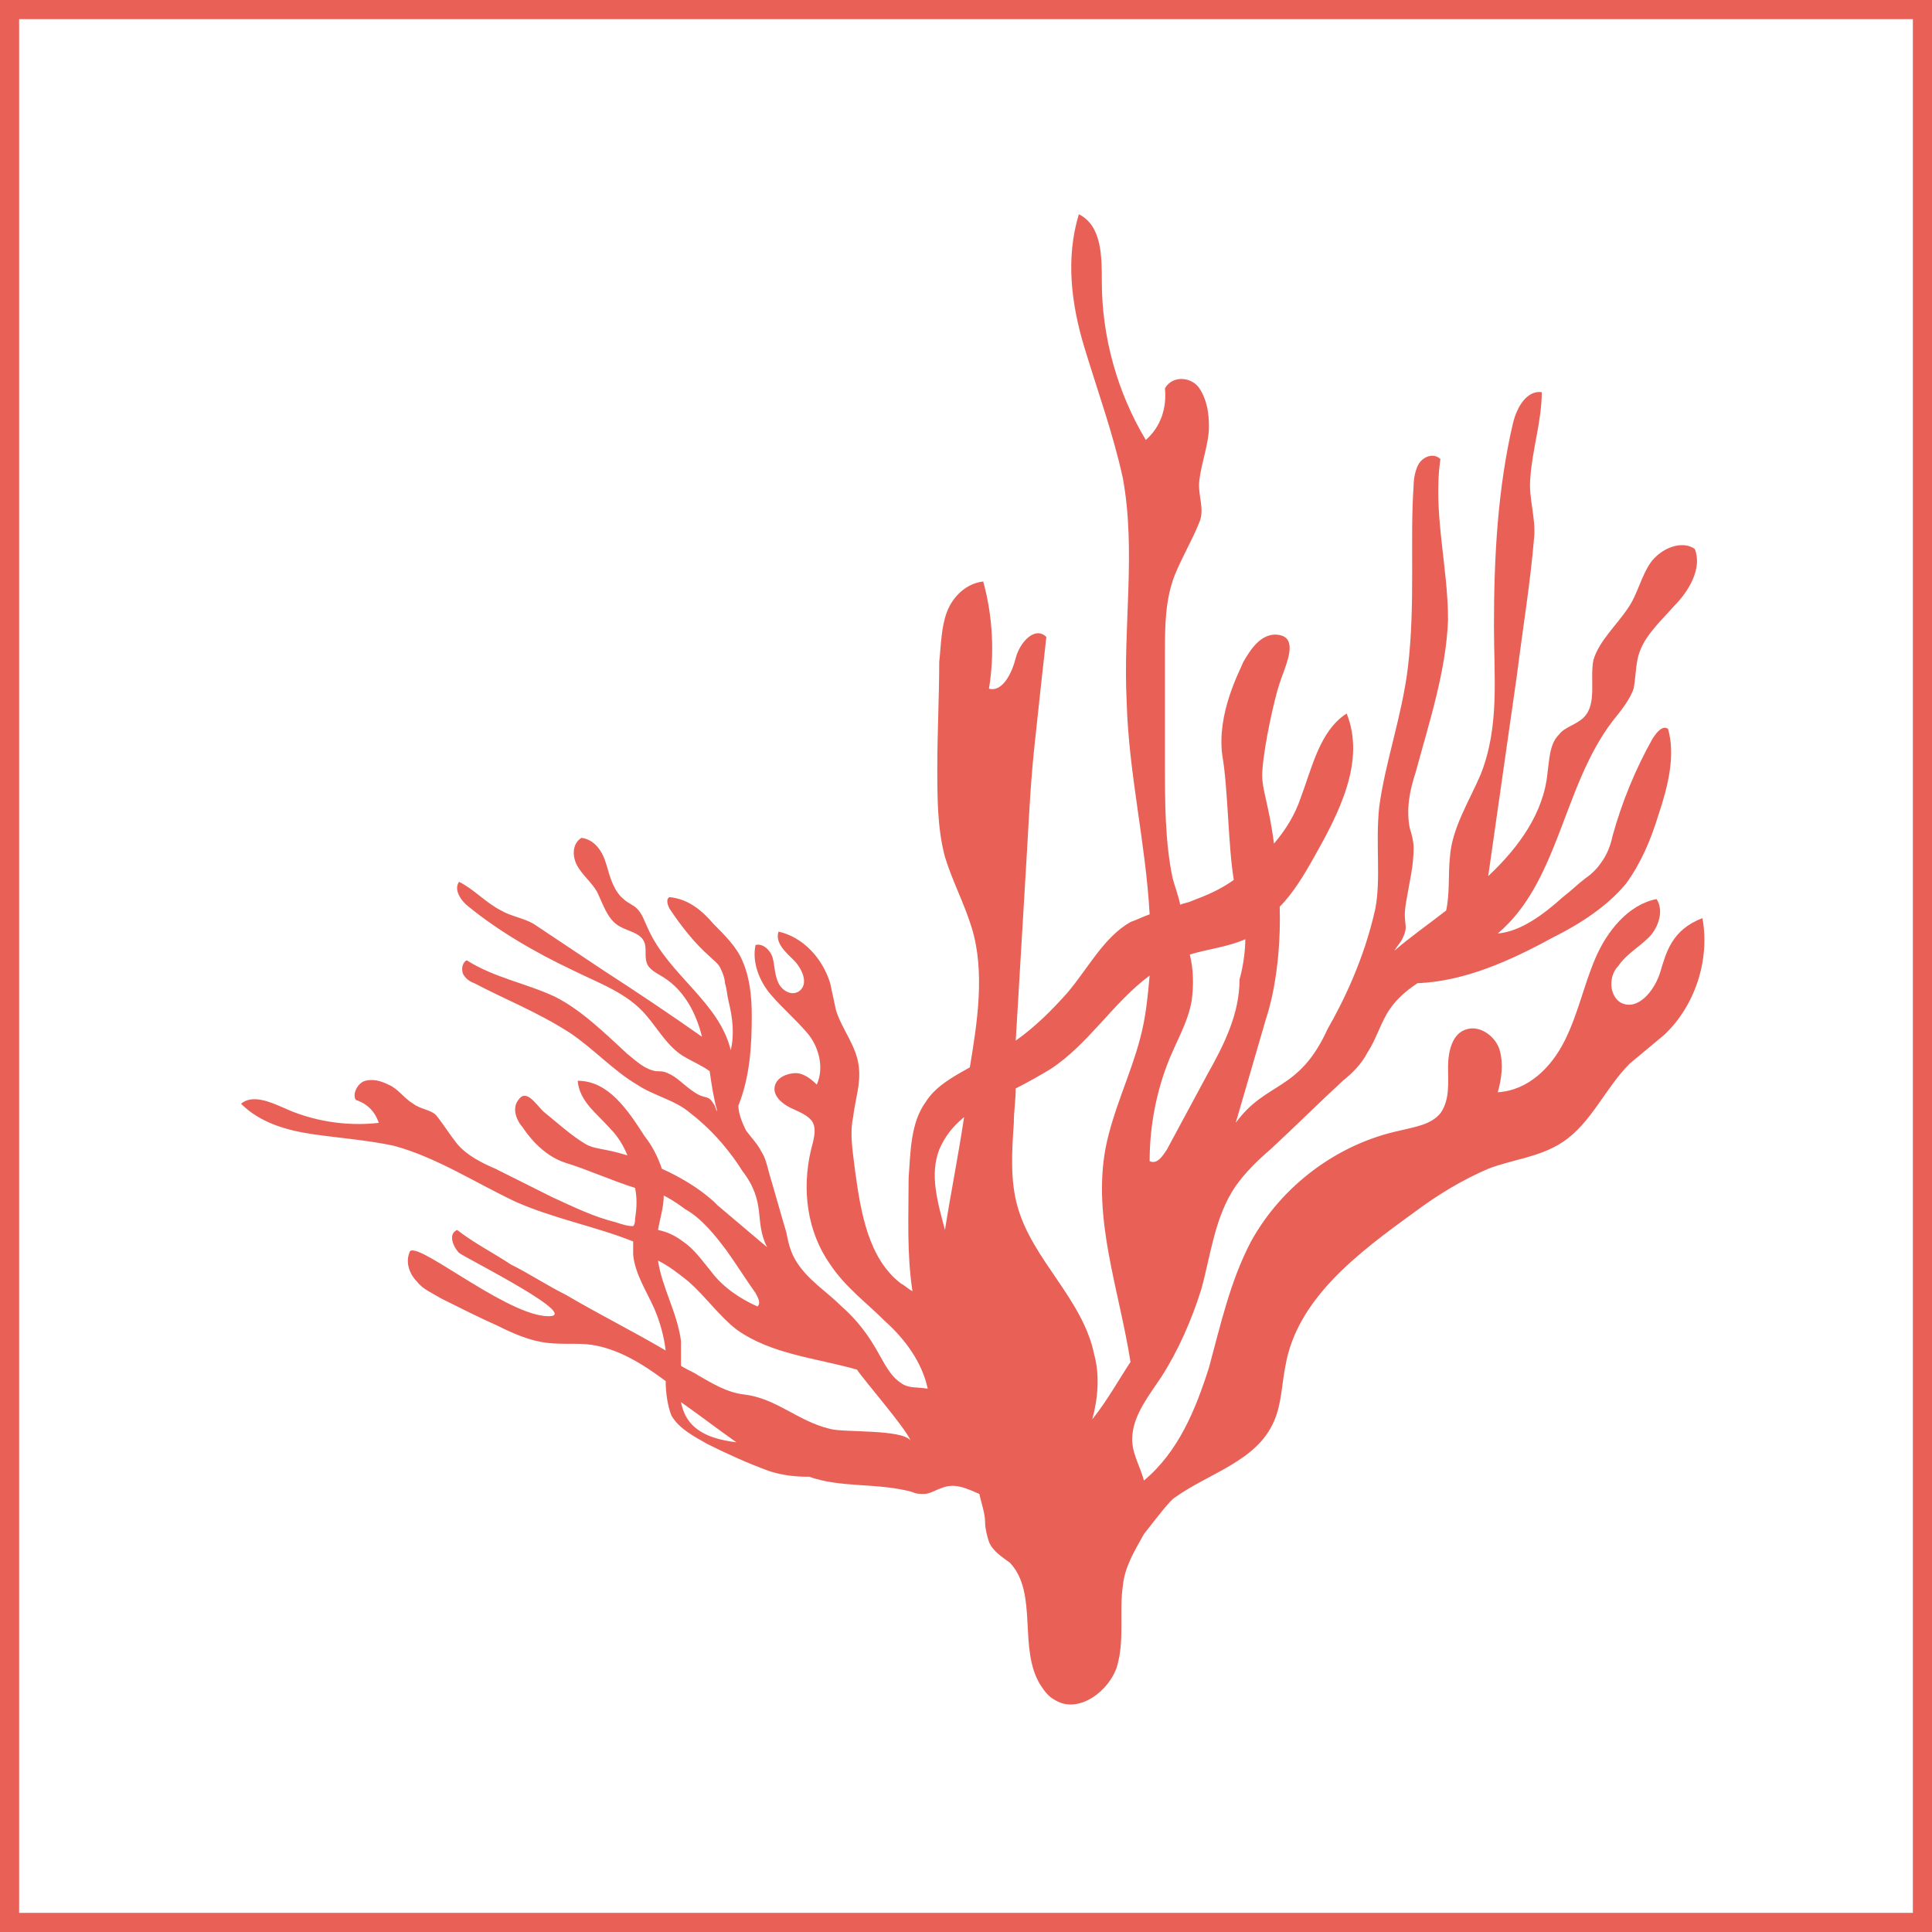
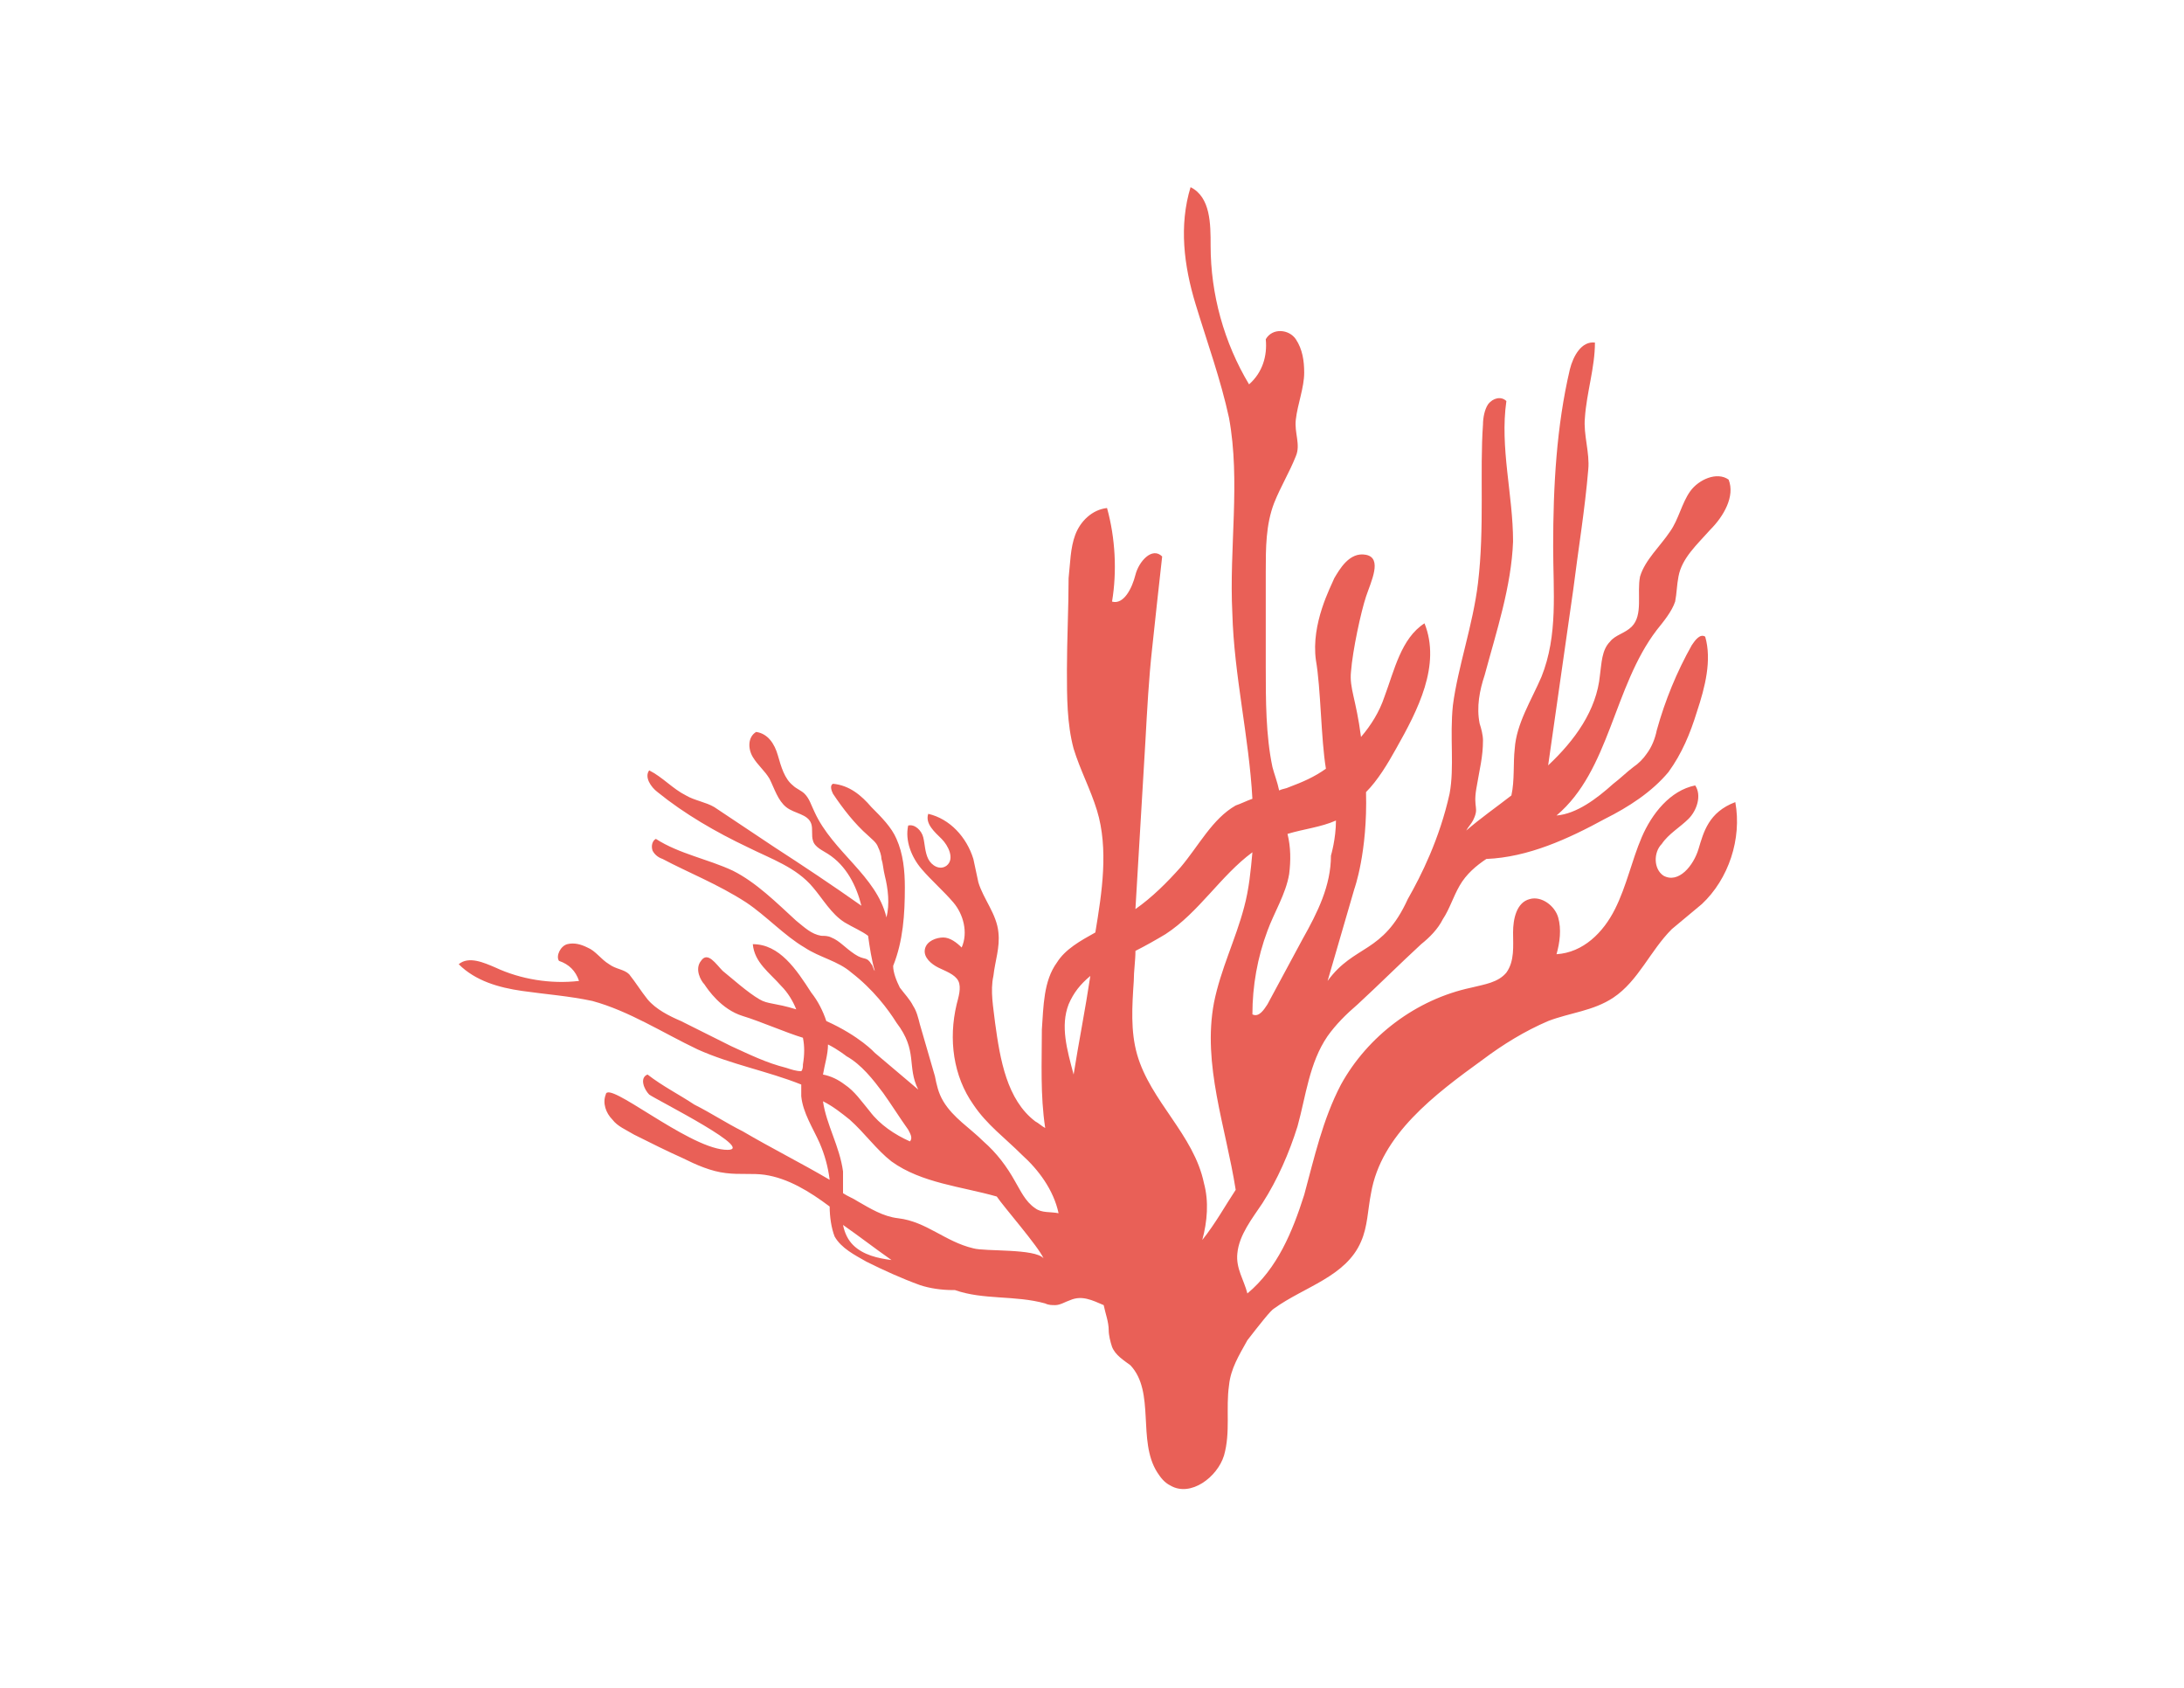
- <svg xmlns="http://www.w3.org/2000/svg" version="1.1" id="Layer_1" x="0px" y="0px" viewBox="0 0 101 101" enable-background="new 0 0 101 101" xml:space="preserve">
-   <path fill="#E96057" d="M86.8,50.8c-0.3,1-1.2,2.1-2.1,1.6c-0.6-0.4-0.6-1.4-0.1-1.9c0.4-0.6,1.1-1,1.6-1.5c0.5-0.5,0.8-1.4,0.4-2  c-1.5,0.3-2.6,1.7-3.2,3.1c-0.6,1.4-0.9,2.9-1.6,4.3c-0.7,1.4-1.9,2.6-3.5,2.7c0.2-0.7,0.3-1.5,0.1-2.2c-0.2-0.7-1-1.3-1.7-1.1  c-0.8,0.2-1,1.2-1,2c0,0.8,0.1,1.7-0.4,2.4c-0.5,0.6-1.3,0.7-2.1,0.9c-3.3,0.7-6.2,2.9-7.8,5.8c-1.1,2.1-1.6,4.4-2.2,6.6  c-0.7,2.2-1.6,4.4-3.4,5.9c-0.2-0.8-0.7-1.5-0.6-2.4c0.1-1.1,0.9-2.1,1.5-3c0.9-1.4,1.6-3,2.1-4.6c0.5-1.8,0.7-3.8,1.8-5.4  c0.5-0.7,1.1-1.3,1.8-1.9c1.3-1.2,2.5-2.4,3.8-3.6c0.5-0.4,1-0.9,1.3-1.5c0.4-0.6,0.6-1.3,1-2c0.4-0.7,1-1.2,1.6-1.6  c2.5-0.1,4.9-1.2,7.1-2.4c1.4-0.7,2.8-1.6,3.8-2.8c0.8-1.1,1.3-2.3,1.7-3.6c0.5-1.5,0.9-3.1,0.5-4.5c-0.3-0.2-0.6,0.2-0.8,0.5  c-0.9,1.6-1.6,3.3-2.1,5.1c-0.1,0.5-0.3,1-0.6,1.4c-0.2,0.3-0.5,0.6-0.8,0.8c-0.4,0.3-0.8,0.7-1.2,1c-1,0.9-2.2,1.8-3.4,1.9  c3.2-2.7,3.4-7.7,6-11.1c0.4-0.5,0.9-1.1,1.1-1.7c0.1-0.5,0.1-1,0.2-1.5c0.2-1.1,1.1-1.9,1.9-2.8c0.8-0.8,1.5-2,1.1-3  c-0.7-0.5-1.8,0-2.3,0.7c-0.5,0.7-0.7,1.7-1.2,2.4c-0.6,0.9-1.5,1.7-1.8,2.7c-0.2,1,0.2,2.3-0.5,3c-0.4,0.4-1,0.5-1.3,0.9  c-0.5,0.5-0.5,1.3-0.6,2c-0.2,2.1-1.5,3.9-3.1,5.4c0.5-3.5,1-7,1.5-10.5c0.3-2.4,0.7-4.8,0.9-7.2c0.1-1-0.3-2.1-0.2-3.1  c0.1-1.5,0.6-3,0.6-4.5c-0.8-0.1-1.3,0.8-1.5,1.6c-0.8,3.4-1,7-1,10.6c0,2.7,0.3,5.3-0.7,7.8c-0.6,1.4-1.5,2.8-1.6,4.3  c-0.1,0.9,0,1.9-0.2,2.8c-0.9,0.7-1.9,1.4-2.7,2.1c0.1-0.2,0.3-0.4,0.4-0.6c0.4-0.8,0-0.7,0.2-1.9c0.2-1.2,0.4-1.9,0.4-2.9  c0-0.3-0.1-0.7-0.2-1c-0.2-1,0-2,0.3-2.9c0.7-2.6,1.6-5.3,1.7-8c0-2.8-0.8-5.6-0.4-8.4c-0.3-0.3-0.8-0.2-1.1,0.2  c-0.2,0.3-0.3,0.8-0.3,1.2c-0.2,2.8,0.1,6.2-0.3,9.5c-0.3,2.5-1.2,5-1.5,7.3c-0.2,1.9,0.1,3.7-0.2,5.3c-0.6,2.7-1.7,4.9-2.5,6.3  c-1.5,3.3-3.2,2.7-4.8,4.9l1.6-5.5c0,0,0.8-2.2,0.7-5.8c0.7-0.7,1.3-1.7,1.8-2.6c1.3-2.3,2.7-5,1.7-7.5c-1.4,0.9-1.8,2.8-2.4,4.4  c-0.3,0.9-0.8,1.7-1.4,2.4c-0.3-2.3-0.7-2.9-0.6-3.9c0.1-1.3,0.6-3.6,0.9-4.5s1-2.3,0-2.5c-1-0.2-1.6,0.9-1.9,1.4  c-0.2,0.5-1.4,2.7-1.1,4.9c0.3,1.7,0.3,4.7,0.6,6.5c-0.7,0.5-1.4,0.8-2.2,1.1c-0.2,0.1-0.4,0.1-0.6,0.2c-0.1-0.5-0.3-1-0.4-1.4  c-0.4-1.9-0.4-4-0.4-6c0-1.9,0-3.8,0-5.7c0-1.4,0-2.8,0.5-4.1c0.4-1,0.9-1.8,1.3-2.8c0.3-0.7-0.1-1.4,0-2.2c0.1-0.9,0.5-1.9,0.5-2.8  c0-0.7-0.1-1.4-0.5-2s-1.4-0.7-1.8,0c0.1,1-0.2,2-1,2.7c-1.5-2.5-2.3-5.4-2.3-8.3c0-1.3,0-2.9-1.2-3.5c-0.7,2.3-0.4,4.7,0.3,7  s1.5,4.5,2,6.8c0.7,3.8,0,7.8,0.2,11.7c0.1,3.7,1,7.4,1.2,11.1c-0.3,0.1-0.7,0.3-1,0.4c-1.4,0.8-2.2,2.4-3.3,3.7  c-0.8,0.9-1.7,1.8-2.7,2.5c0.2-3.4,0.4-6.7,0.6-10.1c0.1-1.8,0.2-3.7,0.4-5.5c0.2-1.9,0.4-3.7,0.6-5.5c-0.6-0.6-1.4,0.3-1.6,1.1  s-0.7,1.8-1.4,1.6c0.3-1.8,0.2-3.8-0.3-5.6c-0.9,0.1-1.6,0.8-1.9,1.6c-0.3,0.8-0.3,1.7-0.4,2.6c0,1.8-0.1,3.7-0.1,5.5  c0,1.6,0,3.2,0.4,4.7c0.4,1.3,1,2.4,1.4,3.7c0.7,2.3,0.3,4.9-0.1,7.3c-0.9,0.5-1.8,1-2.3,1.8c-0.8,1.1-0.8,2.6-0.9,4  c0,2-0.1,3.9,0.2,5.9c-0.2-0.1-0.4-0.3-0.6-0.4c-1.7-1.3-2.1-3.7-2.4-5.9c-0.1-0.9-0.3-1.9-0.1-2.8c0.1-0.9,0.4-1.7,0.3-2.6  c-0.1-1.1-0.9-2-1.2-3c-0.1-0.5-0.2-0.9-0.3-1.4c-0.4-1.3-1.4-2.4-2.7-2.7c-0.2,0.6,0.4,1.1,0.8,1.5s0.8,1.2,0.3,1.6  c-0.4,0.3-0.9,0-1.1-0.4c-0.2-0.4-0.2-0.9-0.3-1.3c-0.1-0.4-0.5-0.8-0.9-0.7c-0.2,0.9,0.2,1.9,0.8,2.6c0.6,0.7,1.3,1.3,1.9,2  s0.9,1.8,0.5,2.7c-0.3-0.3-0.7-0.6-1.1-0.6s-1,0.2-1.1,0.7c-0.1,0.5,0.4,0.9,0.8,1.1c0.4,0.2,1,0.4,1.2,0.8c0.2,0.4,0,1-0.1,1.4  c-0.5,2.1-0.2,4.3,1,6c0.8,1.2,1.9,2,2.9,3c1,0.9,1.9,2.1,2.2,3.5c-0.5-0.1-1,0-1.4-0.3c-0.6-0.4-0.9-1.1-1.2-1.6  c-0.5-0.9-1.1-1.7-1.9-2.4c-0.8-0.8-1.8-1.4-2.4-2.4c-0.3-0.5-0.4-1-0.5-1.5c-0.3-1-0.6-2.1-0.9-3.1c-0.1-0.4-0.2-0.8-0.4-1.1  c-0.2-0.4-0.5-0.7-0.8-1.1c-0.2-0.4-0.4-0.9-0.4-1.3c0.6-1.5,0.7-3.1,0.7-4.7c0-1-0.1-2-0.5-2.9c-0.3-0.7-0.9-1.3-1.5-1.9  C36.7,47.6,36,47,35,46.9c-0.2,0.1-0.1,0.4,0,0.6c0.6,0.9,1.3,1.8,2.1,2.5c0.2,0.2,0.5,0.4,0.6,0.7c0.1,0.2,0.2,0.5,0.2,0.7  c0.1,0.3,0.1,0.6,0.2,1c0.2,0.8,0.3,1.7,0.1,2.5c-0.6-2.5-3.2-3.9-4.3-6.3c-0.2-0.4-0.3-0.8-0.6-1.1c-0.2-0.2-0.5-0.3-0.7-0.5  c-0.5-0.4-0.7-1.1-0.9-1.8s-0.6-1.3-1.3-1.4c-0.5,0.3-0.5,1-0.2,1.5c0.3,0.5,0.7,0.8,1,1.3c0.3,0.6,0.5,1.3,1,1.7  c0.5,0.4,1.3,0.4,1.5,1c0.1,0.3,0,0.7,0.1,1c0.1,0.4,0.6,0.6,0.9,0.8c1.1,0.7,1.7,1.9,2,3.1c-1.7-1.2-3.5-2.4-5.2-3.5  c-1.2-0.8-2.4-1.6-3.6-2.4c-0.5-0.3-1.2-0.4-1.7-0.7c-0.8-0.4-1.4-1.1-2.2-1.5c-0.3,0.4,0.1,1,0.5,1.3c1.6,1.3,3.5,2.4,5.4,3.3  c1.4,0.7,2.9,1.2,3.9,2.4c0.6,0.7,1.1,1.6,1.9,2.1c0.5,0.3,1,0.5,1.4,0.8c0.1,0.7,0.2,1.4,0.4,2.1c-0.1-0.1-0.1-0.3-0.2-0.4  c-0.3-0.5-0.4-0.2-1-0.6c-0.6-0.4-0.9-0.8-1.4-1c-0.2-0.1-0.4-0.1-0.6-0.1c-0.6-0.1-1-0.5-1.5-0.9c-1.2-1.1-2.4-2.3-3.8-3  c-1.5-0.7-3.2-1-4.6-1.9c-0.2,0.1-0.3,0.4-0.2,0.7c0.1,0.2,0.3,0.4,0.6,0.5c1.5,0.8,3.3,1.5,5,2.6c1.2,0.8,2.3,2,3.5,2.7  c0.9,0.6,2,0.8,2.8,1.5c1.3,1,2.2,2.2,2.7,3c1.3,1.7,0.6,2.6,1.3,4L37.5,63c0,0-0.9-1-2.9-1.9c-0.2-0.6-0.5-1.2-0.9-1.7  c-0.9-1.4-1.9-2.9-3.5-2.9c0.1,1.1,1,1.7,1.7,2.5c0.4,0.4,0.7,0.9,0.9,1.4c-1.3-0.4-1.7-0.3-2.2-0.6c-0.7-0.4-1.7-1.3-2.2-1.7  c-0.4-0.4-0.9-1.2-1.3-0.6c-0.4,0.5,0,1.2,0.2,1.4c0.2,0.3,1,1.5,2.3,1.9c1,0.3,2.6,1,3.6,1.3c0.1,0.5,0.1,1,0,1.6  c0,0.1,0,0.3-0.1,0.4c-0.3,0-0.6-0.1-0.9-0.2c-1.2-0.3-2.2-0.8-3.3-1.3c-1-0.5-2-1-3-1.5c-0.7-0.3-1.5-0.7-2-1.3  c-0.4-0.5-0.7-1-1.1-1.5c-0.3-0.3-0.8-0.3-1.2-0.6c-0.5-0.3-0.8-0.8-1.3-1c-0.4-0.2-0.8-0.3-1.2-0.2s-0.7,0.7-0.5,1  c0.6,0.2,1,0.6,1.2,1.2c-1.7,0.2-3.5-0.1-5-0.8c-0.7-0.3-1.6-0.7-2.2-0.2c1,1,2.4,1.4,3.8,1.6c1.4,0.2,2.8,0.3,4.2,0.6  c2.2,0.6,4.2,1.9,6.3,2.9c2,0.9,4.2,1.3,6.2,2.1c0,0.2,0,0.5,0,0.7c0.1,1,0.7,1.9,1.1,2.8c0.3,0.7,0.5,1.4,0.6,2.2  c-1.7-1-3.5-1.9-5.2-2.9c-1-0.5-1.9-1.1-2.9-1.6c-0.9-0.6-1.9-1.1-2.8-1.8c-0.5,0.2-0.2,0.9,0.1,1.2c0.4,0.3,6.8,3.5,4.5,3.3  s-7-4.2-7.1-3.3c-0.2,0.5,0,1.1,0.4,1.5c0.3,0.4,0.8,0.6,1.3,0.9c1,0.5,2,1,2.9,1.4c0.8,0.4,1.7,0.8,2.6,0.9c0.8,0.1,1.6,0,2.3,0.1  c1.4,0.2,2.7,1,3.9,1.9c0,0.6,0.1,1.3,0.3,1.8c0.4,0.7,1.2,1.1,1.9,1.5c1,0.5,2.1,1,3.2,1.4c0.6,0.2,1.3,0.3,2,0.3c0,0,0.1,0,0.1,0  c1.7,0.6,3.6,0.3,5.4,0.8c0.2,0.1,0.4,0.1,0.6,0.1c0.3,0,0.6-0.2,0.9-0.3c0.7-0.3,1.3,0,2,0.3c0.1,0.5,0.3,1,0.3,1.5  c0,0.3,0.1,0.7,0.2,1c0.2,0.5,0.7,0.8,1.1,1.1c1.5,1.6,0.4,4.5,1.6,6.4c0.2,0.3,0.4,0.6,0.8,0.8c1.2,0.7,2.8-0.5,3.2-1.8  c0.4-1.4,0.1-2.8,0.3-4.2c0.1-1,0.6-1.8,1.1-2.7c0.7-0.9,1.4-1.8,1.6-1.9c1.8-1.3,4.3-1.9,5.2-4c0.4-0.9,0.4-1.9,0.6-2.9  c0.6-3.5,3.8-5.9,6.7-8c1.2-0.9,2.5-1.7,3.9-2.3c1.3-0.5,2.7-0.6,3.9-1.4c1.5-1,2.2-2.8,3.5-4.1c0.6-0.5,1.2-1,1.8-1.5  c1.6-1.5,2.4-3.9,2-6.1C87.4,48.6,87.1,49.8,86.8,50.8z M34.7,62.5c0.6,0.3,1.1,0.7,1.1,0.7c0.9,0.5,1.6,1.4,2.2,2.2  c0.5,0.7,1,1.5,1.5,2.2c0.1,0.2,0.3,0.5,0.1,0.7c-0.9-0.4-1.8-1-2.4-1.8c-0.5-0.6-0.9-1.2-1.5-1.6c-0.4-0.3-0.8-0.5-1.3-0.6  C34.5,63.7,34.7,63.1,34.7,62.5z M36.2,74.5c-0.3-0.3-0.5-0.7-0.6-1.2c1,0.7,1.9,1.4,2.9,2.1C37.7,75.3,36.8,75.1,36.2,74.5z   M43.4,74.7c-1.7-0.4-2.8-1.6-4.5-1.8c-0.9-0.1-1.7-0.6-2.4-1c-0.3-0.2-0.6-0.3-0.9-0.5c0-0.5,0-0.9,0-1.3c-0.2-1.5-1-2.8-1.2-4.2  c0.6,0.3,1.1,0.7,1.6,1.1c0.9,0.8,1.6,1.8,2.5,2.5c1.8,1.3,4.2,1.5,6.3,2.1c0.4,0.6,2.5,3,2.8,3.7C47.1,74.7,44.1,74.9,43.4,74.7z   M61,55.7c0.4-1.1,1.1-2.2,1.3-3.4c0.1-0.8,0.1-1.6-0.1-2.4c1-0.3,2-0.4,2.9-0.8c0,1.1-0.3,2.1-0.3,2.1c0,1.8-0.8,3.4-1.7,5  c-0.7,1.3-1.4,2.6-2.1,3.9c-0.2,0.3-0.5,0.8-0.9,0.6C60.1,59,60.4,57.3,61,55.7z M49.1,60.1c0.3-0.7,0.7-1.2,1.3-1.7  c-0.3,2-0.7,4-1,5.9C49,62.8,48.6,61.4,49.1,60.1z M57.1,74.2c0.3-1.1,0.4-2.3,0.1-3.4c-0.6-2.9-3.2-4.9-4-7.7  c-0.4-1.4-0.3-2.9-0.2-4.4c0-0.6,0.1-1.2,0.1-1.8c0.6-0.3,1.3-0.7,1.8-1c2-1.3,3.3-3.5,5.2-4.9c-0.1,1.1-0.2,2.2-0.5,3.3  c-0.5,1.9-1.4,3.7-1.8,5.7c-0.7,3.7,0.7,7.4,1.3,11.2C58.5,72.1,57.9,73.2,57.1,74.2z" />
-   <rect x="0.5" y="0.5" fill="none" stroke="#E96057" stroke-miterlimit="10" width="100" height="100" />
+ <svg xmlns="http://www.w3.org/2000/svg" version="1.1" id="Layer_1" x="0px" y="0px" width="792px" height="612px" viewBox="0 0 792 612" enable-background="new 0 0 792 612" xml:space="preserve">
+   <path fill="#E96057" d="M615.956,307.817c-1.817,6.06-7.271,12.726-12.725,9.695c-3.636-2.424-3.636-8.483-0.605-11.513  c2.424-3.636,6.665-6.06,9.694-9.089c3.03-3.029,4.848-8.483,2.424-12.119c-9.089,1.818-15.754,10.301-19.39,18.784  c-3.636,8.483-5.453,17.572-9.695,26.056c-4.241,8.483-11.513,15.754-21.208,16.36c1.212-4.242,1.818-9.089,0.606-13.331  c-1.212-4.241-6.06-7.877-10.301-6.665c-4.848,1.212-6.06,7.271-6.06,12.119c0,4.847,0.605,10.301-2.424,14.542  c-3.029,3.636-7.877,4.242-12.725,5.454c-19.996,4.241-37.568,17.572-47.264,35.145c-6.665,12.725-9.695,26.661-13.331,39.991  c-4.241,13.331-9.694,26.662-20.602,35.751c-1.212-4.848-4.241-9.089-3.636-14.543c0.606-6.665,5.453-12.725,9.089-18.178  c5.454-8.483,9.695-18.179,12.725-27.873c3.03-10.907,4.242-23.026,10.907-32.721c3.03-4.242,6.665-7.878,10.907-11.514  c7.877-7.271,15.148-14.542,23.025-21.813c3.03-2.424,6.06-5.453,7.878-9.089c2.424-3.636,3.635-7.878,6.059-12.119  s6.06-7.271,9.695-9.695c15.148-0.605,29.691-7.271,43.021-14.542c8.483-4.242,16.967-9.695,23.026-16.967  c4.848-6.665,7.877-13.937,10.301-21.813c3.029-9.089,5.453-18.784,3.029-27.268c-1.817-1.212-3.636,1.212-4.847,3.03  c-5.454,9.695-9.695,19.996-12.726,30.903c-0.605,3.03-1.817,6.06-3.636,8.483c-1.211,1.818-3.029,3.636-4.847,4.848  c-2.424,1.817-4.848,4.241-7.271,6.059c-6.06,5.454-13.331,10.907-20.603,11.513c19.391-16.36,20.603-46.658,36.356-67.26  c2.424-3.029,5.454-6.665,6.666-10.301c0.605-3.03,0.605-6.06,1.212-9.089c1.212-6.665,6.665-11.513,11.513-16.966  c4.848-4.847,9.089-12.119,6.665-18.178c-4.241-3.029-10.907,0-13.937,4.242s-4.241,10.301-7.271,14.542  c-3.636,5.454-9.089,10.301-10.907,16.36c-1.211,6.06,1.212,13.937-3.029,18.178c-2.424,2.424-6.06,3.03-7.877,5.454  c-3.03,3.03-3.03,7.877-3.636,12.119c-1.212,12.725-9.089,23.632-18.784,32.721c3.029-21.208,6.06-42.416,9.089-63.624  c1.818-14.542,4.241-29.085,5.454-43.627c0.605-6.06-1.818-12.725-1.212-18.784c0.605-9.089,3.636-18.178,3.636-27.268  c-4.848-0.606-7.878,4.848-9.09,9.695c-4.848,20.602-6.06,42.416-6.06,64.229c0,16.36,1.818,32.115-4.241,47.263  c-3.636,8.483-9.089,16.966-9.695,26.056c-0.605,5.454,0,11.513-1.212,16.966c-5.453,4.242-11.513,8.483-16.36,12.725  c0.606-1.212,1.818-2.424,2.424-3.636c2.424-4.847,0-4.241,1.212-11.513s2.424-11.513,2.424-17.572c0-1.818-0.605-4.242-1.212-6.06  c-1.212-6.059,0-12.119,1.818-17.572c4.241-15.754,9.694-32.115,10.301-48.475c0-16.966-4.848-33.933-2.424-50.899  c-1.818-1.818-4.848-1.212-6.665,1.212c-1.212,1.818-1.818,4.848-1.818,7.271c-1.212,16.966,0.606,37.568-1.817,57.564  c-1.818,15.148-7.271,30.297-9.09,44.234c-1.211,11.513,0.606,22.42-1.211,32.115c-3.636,16.36-10.302,29.691-15.149,38.174  c-9.089,19.996-19.39,16.36-29.085,29.691l9.695-33.327c0,0,4.848-13.331,4.241-35.145c4.242-4.242,7.878-10.301,10.907-15.754  c7.877-13.937,16.36-30.297,10.301-45.446c-8.483,5.454-10.907,16.967-14.542,26.662c-1.818,5.454-4.848,10.301-8.483,14.542  c-1.818-13.937-4.242-17.572-3.636-23.632c0.605-7.877,3.636-21.813,5.453-27.267c1.818-5.454,6.06-13.937,0-15.148  s-9.694,5.454-11.513,8.483c-1.212,3.03-8.483,16.36-6.665,29.691c1.817,10.301,1.817,28.479,3.636,39.386  c-4.242,3.029-8.483,4.847-13.331,6.665c-1.212,0.606-2.424,0.606-3.636,1.212c-0.605-3.03-1.817-6.059-2.424-8.483  c-2.424-11.513-2.424-24.238-2.424-36.356c0-11.513,0-23.026,0-34.539c0-8.483,0-16.966,3.03-24.843  c2.424-6.06,5.453-10.907,7.877-16.966c1.817-4.242-0.606-8.483,0-13.331c0.605-5.454,3.029-11.513,3.029-16.966  c0-4.242-0.605-8.483-3.029-12.119s-8.483-4.242-10.907,0c0.606,6.06-1.212,12.119-6.06,16.36  c-9.089-15.148-13.937-32.721-13.937-50.293c0-7.877,0-17.572-7.271-21.208c-4.242,13.937-2.424,28.479,1.817,42.416  s9.089,27.267,12.119,41.204c4.241,23.025,0,47.263,1.212,70.895c0.605,22.419,6.059,44.839,7.271,67.259  c-1.817,0.606-4.241,1.818-6.059,2.424c-8.483,4.848-13.331,14.542-19.996,22.42c-4.848,5.453-10.302,10.906-16.36,15.148  c1.212-20.603,2.424-40.598,3.635-61.2c0.606-10.907,1.212-22.42,2.424-33.327c1.212-11.513,2.424-22.42,3.636-33.327  c-3.636-3.636-8.482,1.818-9.694,6.665c-1.212,4.848-4.242,10.907-8.483,9.695c1.817-10.907,1.212-23.026-1.818-33.933  c-5.453,0.606-9.695,4.848-11.513,9.695c-1.817,4.848-1.817,10.301-2.424,15.754c0,10.907-0.605,22.42-0.605,33.327  c0,9.695,0,19.39,2.423,28.479c2.424,7.877,6.06,14.542,8.484,22.42c4.241,13.936,1.817,29.691-0.606,44.234  c-5.454,3.029-10.907,6.059-13.937,10.906c-4.848,6.666-4.848,15.755-5.454,24.238c0,12.118-0.606,23.631,1.212,35.75  c-1.212-0.605-2.424-1.817-3.636-2.424c-10.301-7.877-12.725-22.42-14.542-35.75c-0.606-5.454-1.818-11.514-0.606-16.967  c0.606-5.453,2.424-10.301,1.818-15.754c-0.606-6.666-5.454-12.119-7.271-18.179c-0.606-3.029-1.212-5.453-1.817-8.483  c-2.424-7.877-8.483-14.542-16.361-16.36c-1.212,3.635,2.424,6.665,4.848,9.089c2.424,2.423,4.848,7.271,1.818,9.695  c-2.424,1.818-5.454,0-6.666-2.424s-1.212-5.453-1.818-7.877c-0.605-2.424-3.029-4.848-5.453-4.242  c-1.212,5.454,1.212,11.513,4.848,15.754c3.635,4.242,7.877,7.877,11.513,12.119c3.636,4.241,5.454,10.907,3.03,16.36  c-1.818-1.818-4.242-3.636-6.666-3.636s-6.06,1.212-6.665,4.241c-0.606,3.03,2.423,5.454,4.847,6.666s6.06,2.424,7.271,4.848  s0,6.059-0.606,8.482c-3.03,12.725-1.212,26.056,6.06,36.356c4.847,7.271,11.513,12.119,17.572,18.179  c6.059,5.453,11.513,12.725,13.331,21.208c-3.03-0.606-6.06,0-8.483-1.818c-3.635-2.424-5.453-6.665-7.271-9.694  c-3.03-5.454-6.666-10.302-11.513-14.543c-4.847-4.848-10.907-8.483-14.542-14.543c-1.818-3.029-2.424-6.06-3.03-9.089  c-1.818-6.06-3.635-12.725-5.453-18.784c-0.606-2.424-1.212-4.848-2.424-6.665c-1.212-2.424-3.03-4.242-4.848-6.665  c-1.212-2.424-2.424-5.454-2.424-7.878c3.636-9.089,4.242-18.784,4.242-28.479c0-6.059-0.606-12.118-3.03-17.572  c-1.818-4.242-5.454-7.877-9.089-11.513c-3.635-4.242-7.877-7.877-13.937-8.483c-1.212,0.606-0.606,2.424,0,3.636  c3.636,5.454,7.877,10.907,12.725,15.148c1.212,1.212,3.03,2.424,3.636,4.242c0.606,1.212,1.212,3.029,1.212,4.241  c0.606,1.818,0.606,3.636,1.212,6.06c1.212,4.848,1.818,10.301,0.606,15.148c-3.636-15.148-19.39-23.632-26.055-38.174  c-1.212-2.424-1.818-4.848-3.636-6.666c-1.212-1.212-3.03-1.818-4.242-3.03c-3.03-2.424-4.242-6.665-5.454-10.907  s-3.636-7.877-7.877-8.483c-3.03,1.818-3.03,6.06-1.212,9.089s4.242,4.848,6.06,7.877c1.817,3.636,3.029,7.877,6.059,10.301  s7.877,2.424,9.089,6.059c0.606,1.818,0,4.242,0.606,6.06c0.606,2.424,3.635,3.636,5.453,4.848  c6.666,4.241,10.301,11.513,12.119,18.784c-10.301-7.271-21.208-14.543-31.509-21.208c-7.271-4.848-14.542-9.695-21.813-14.542  c-3.03-1.818-7.271-2.424-10.301-4.242c-4.848-2.424-8.483-6.666-13.331-9.089c-1.818,2.424,0.606,6.06,3.03,7.877  c9.695,7.877,21.208,14.542,32.721,19.996c8.483,4.241,17.572,7.271,23.632,14.543c3.635,4.241,6.665,9.694,11.513,12.725  c3.03,1.817,6.06,3.029,8.483,4.848c0.606,4.241,1.212,8.482,2.424,12.725c-0.606-0.606-0.606-1.818-1.212-2.424  c-1.817-3.03-2.424-1.212-6.059-3.636c-3.636-2.424-5.454-4.848-8.483-6.06c-1.212-0.605-2.424-0.605-3.636-0.605  c-3.635-0.606-6.059-3.03-9.089-5.454c-7.271-6.665-14.542-13.937-23.026-18.178c-9.089-4.242-19.39-6.06-27.873-11.513  c-1.212,0.606-1.818,2.423-1.212,4.242c0.606,1.212,1.818,2.424,3.636,3.029c9.089,4.848,19.996,9.09,30.297,15.755  c7.271,4.848,13.937,12.119,21.208,16.36c5.453,3.636,12.119,4.848,16.966,9.089c7.877,6.06,13.331,13.331,16.36,18.179  c7.877,10.301,3.636,15.754,7.877,24.237l-15.755-13.331c0,0-5.453-6.059-17.572-11.513c-1.212-3.636-3.029-7.271-5.453-10.301  c-5.454-8.483-11.513-17.572-21.208-17.572c0.606,6.665,6.059,10.301,10.301,15.148c2.424,2.424,4.242,5.453,5.454,8.483  c-7.877-2.424-10.301-1.818-13.331-3.636c-4.242-2.424-10.301-7.877-13.331-10.301c-2.424-2.424-5.453-7.271-7.877-3.636  c-2.424,3.029,0,7.271,1.212,8.483c1.212,1.817,6.06,9.089,13.937,11.513c6.06,1.817,15.754,6.06,21.814,7.877  c0.606,3.029,0.606,6.06,0,9.695c0,0.605,0,1.817-0.606,2.424c-1.818,0-3.636-0.606-5.454-1.212  c-7.271-1.818-13.331-4.848-19.996-7.878c-6.059-3.029-12.119-6.059-18.178-9.089c-4.242-1.817-9.089-4.241-12.119-7.877  c-2.424-3.03-4.242-6.06-6.666-9.089c-1.818-1.818-4.847-1.818-7.271-3.636c-3.03-1.818-4.848-4.848-7.877-6.06  c-2.424-1.212-4.848-1.818-7.271-1.212c-2.423,0.605-4.241,4.241-3.029,6.06c3.636,1.212,6.059,3.636,7.271,7.271  c-10.301,1.212-21.208-0.606-30.297-4.848c-4.242-1.818-9.695-4.242-13.331-1.212c6.059,6.06,14.542,8.483,23.025,9.694  c8.483,1.212,16.967,1.818,25.45,3.636c13.331,3.636,25.45,11.514,38.174,17.572c12.119,5.454,25.449,7.878,37.568,12.726  c0,1.212,0,3.029,0,4.241c0.606,6.06,4.242,11.513,6.665,16.966c1.818,4.242,3.03,8.483,3.636,13.331  c-10.301-6.06-21.208-11.513-31.509-17.572c-6.06-3.029-11.513-6.665-17.572-9.695c-5.454-3.636-11.513-6.665-16.966-10.906  c-3.03,1.212-1.212,5.453,0.606,7.271c2.424,1.818,41.204,21.208,27.267,19.996c-13.937-1.212-42.416-25.449-43.021-19.996  c-1.212,3.03,0,6.666,2.424,9.09c1.818,2.424,4.847,3.636,7.877,5.453c6.06,3.029,12.119,6.06,17.572,8.483  c4.848,2.424,10.301,4.848,15.754,5.453c4.848,0.606,9.695,0,13.937,0.606c8.483,1.212,16.361,6.059,23.632,11.513  c0,3.636,0.606,7.877,1.818,10.907c2.424,4.241,7.271,6.665,11.513,9.089c6.059,3.029,12.725,6.06,19.39,8.483  c3.636,1.211,7.877,1.817,12.119,1.817h0.606c10.301,3.636,21.813,1.817,32.721,4.848c1.212,0.605,2.424,0.605,3.636,0.605  c1.818,0,3.635-1.212,5.453-1.817c4.242-1.818,7.877,0,12.119,1.817c0.606,3.03,1.818,6.06,1.818,9.09  c0,1.817,0.605,4.241,1.212,6.059c1.212,3.03,4.241,4.848,6.665,6.666c9.089,9.694,2.424,27.267,9.695,38.78  c1.212,1.817,2.424,3.636,4.848,4.848c7.271,4.241,16.966-3.03,19.39-10.907c2.424-8.483,0.606-16.967,1.818-25.449  c0.605-6.06,3.635-10.907,6.665-16.36c4.241-5.454,8.483-10.907,9.695-11.514c10.906-7.877,26.055-11.513,31.509-24.237  c2.424-5.453,2.424-11.513,3.636-17.572c3.636-21.208,23.025-35.751,40.598-48.476c7.271-5.453,15.148-10.301,23.632-13.937  c7.877-3.029,16.36-3.636,23.632-8.483c9.089-6.059,13.33-16.966,21.208-24.843c3.635-3.03,7.271-6.06,10.906-9.09  c9.695-9.089,14.543-23.631,12.119-36.962C619.592,294.487,617.774,301.758,615.956,307.817z M300.261,378.713  c3.636,1.817,6.666,4.241,6.666,4.241c5.454,3.03,9.695,8.483,13.331,13.331c3.03,4.241,6.06,9.089,9.089,13.331  c0.606,1.212,1.818,3.029,0.606,4.241c-5.454-2.424-10.907-6.06-14.543-10.907c-3.029-3.636-5.453-7.271-9.089-9.694  c-2.424-1.818-4.848-3.03-7.877-3.636C299.049,385.984,300.261,382.349,300.261,378.713z M309.351,451.426  c-1.818-1.818-3.03-4.241-3.636-7.271c6.06,4.242,11.513,8.483,17.572,12.725C318.439,456.273,312.986,455.062,309.351,451.426z   M352.978,452.638c-10.301-2.424-16.966-9.695-27.267-10.907c-5.454-0.605-10.301-3.636-14.542-6.06  c-1.818-1.212-3.636-1.817-5.454-3.029c0-3.029,0-5.453,0-7.877c-1.212-9.09-6.06-16.967-7.271-25.45  c3.636,1.818,6.666,4.242,9.695,6.666c5.453,4.848,9.695,10.906,15.148,15.148c10.907,7.877,25.45,9.089,38.174,12.725  c2.424,3.636,15.148,18.178,16.966,22.42C375.398,452.638,357.22,453.85,352.978,452.638z M459.624,337.509  c2.424-6.665,6.665-13.331,7.877-20.602c0.605-4.848,0.605-9.695-0.605-14.543c6.059-1.818,12.118-2.424,17.572-4.848  c0,6.666-1.818,12.725-1.818,12.725c0,10.907-4.848,20.603-10.301,30.298c-4.242,7.877-8.483,15.754-12.725,23.631  c-1.212,1.818-3.03,4.848-5.454,3.636C454.17,357.505,455.988,347.204,459.624,337.509z M387.517,364.17  c1.818-4.241,4.242-7.271,7.877-10.301c-1.818,12.119-4.242,24.237-6.06,35.751C386.911,380.53,384.487,372.048,387.517,364.17z   M435.992,449.607c1.817-6.665,2.424-13.937,0.605-20.602c-3.636-17.572-19.39-29.691-24.237-46.657  c-2.424-8.483-1.817-17.572-1.212-26.661c0-3.636,0.606-7.271,0.606-10.907c3.635-1.818,7.877-4.241,10.906-6.06  c12.119-7.877,19.996-21.208,31.509-29.691c-0.605,6.666-1.212,13.331-3.029,19.996c-3.029,11.514-8.483,22.42-10.907,34.539  c-4.241,22.42,4.242,44.84,7.878,67.865C444.476,436.883,440.84,443.549,435.992,449.607z" />
+   <rect x="93.03" y="3.03" fill="none" width="605.941" height="605.941" />
</svg>
